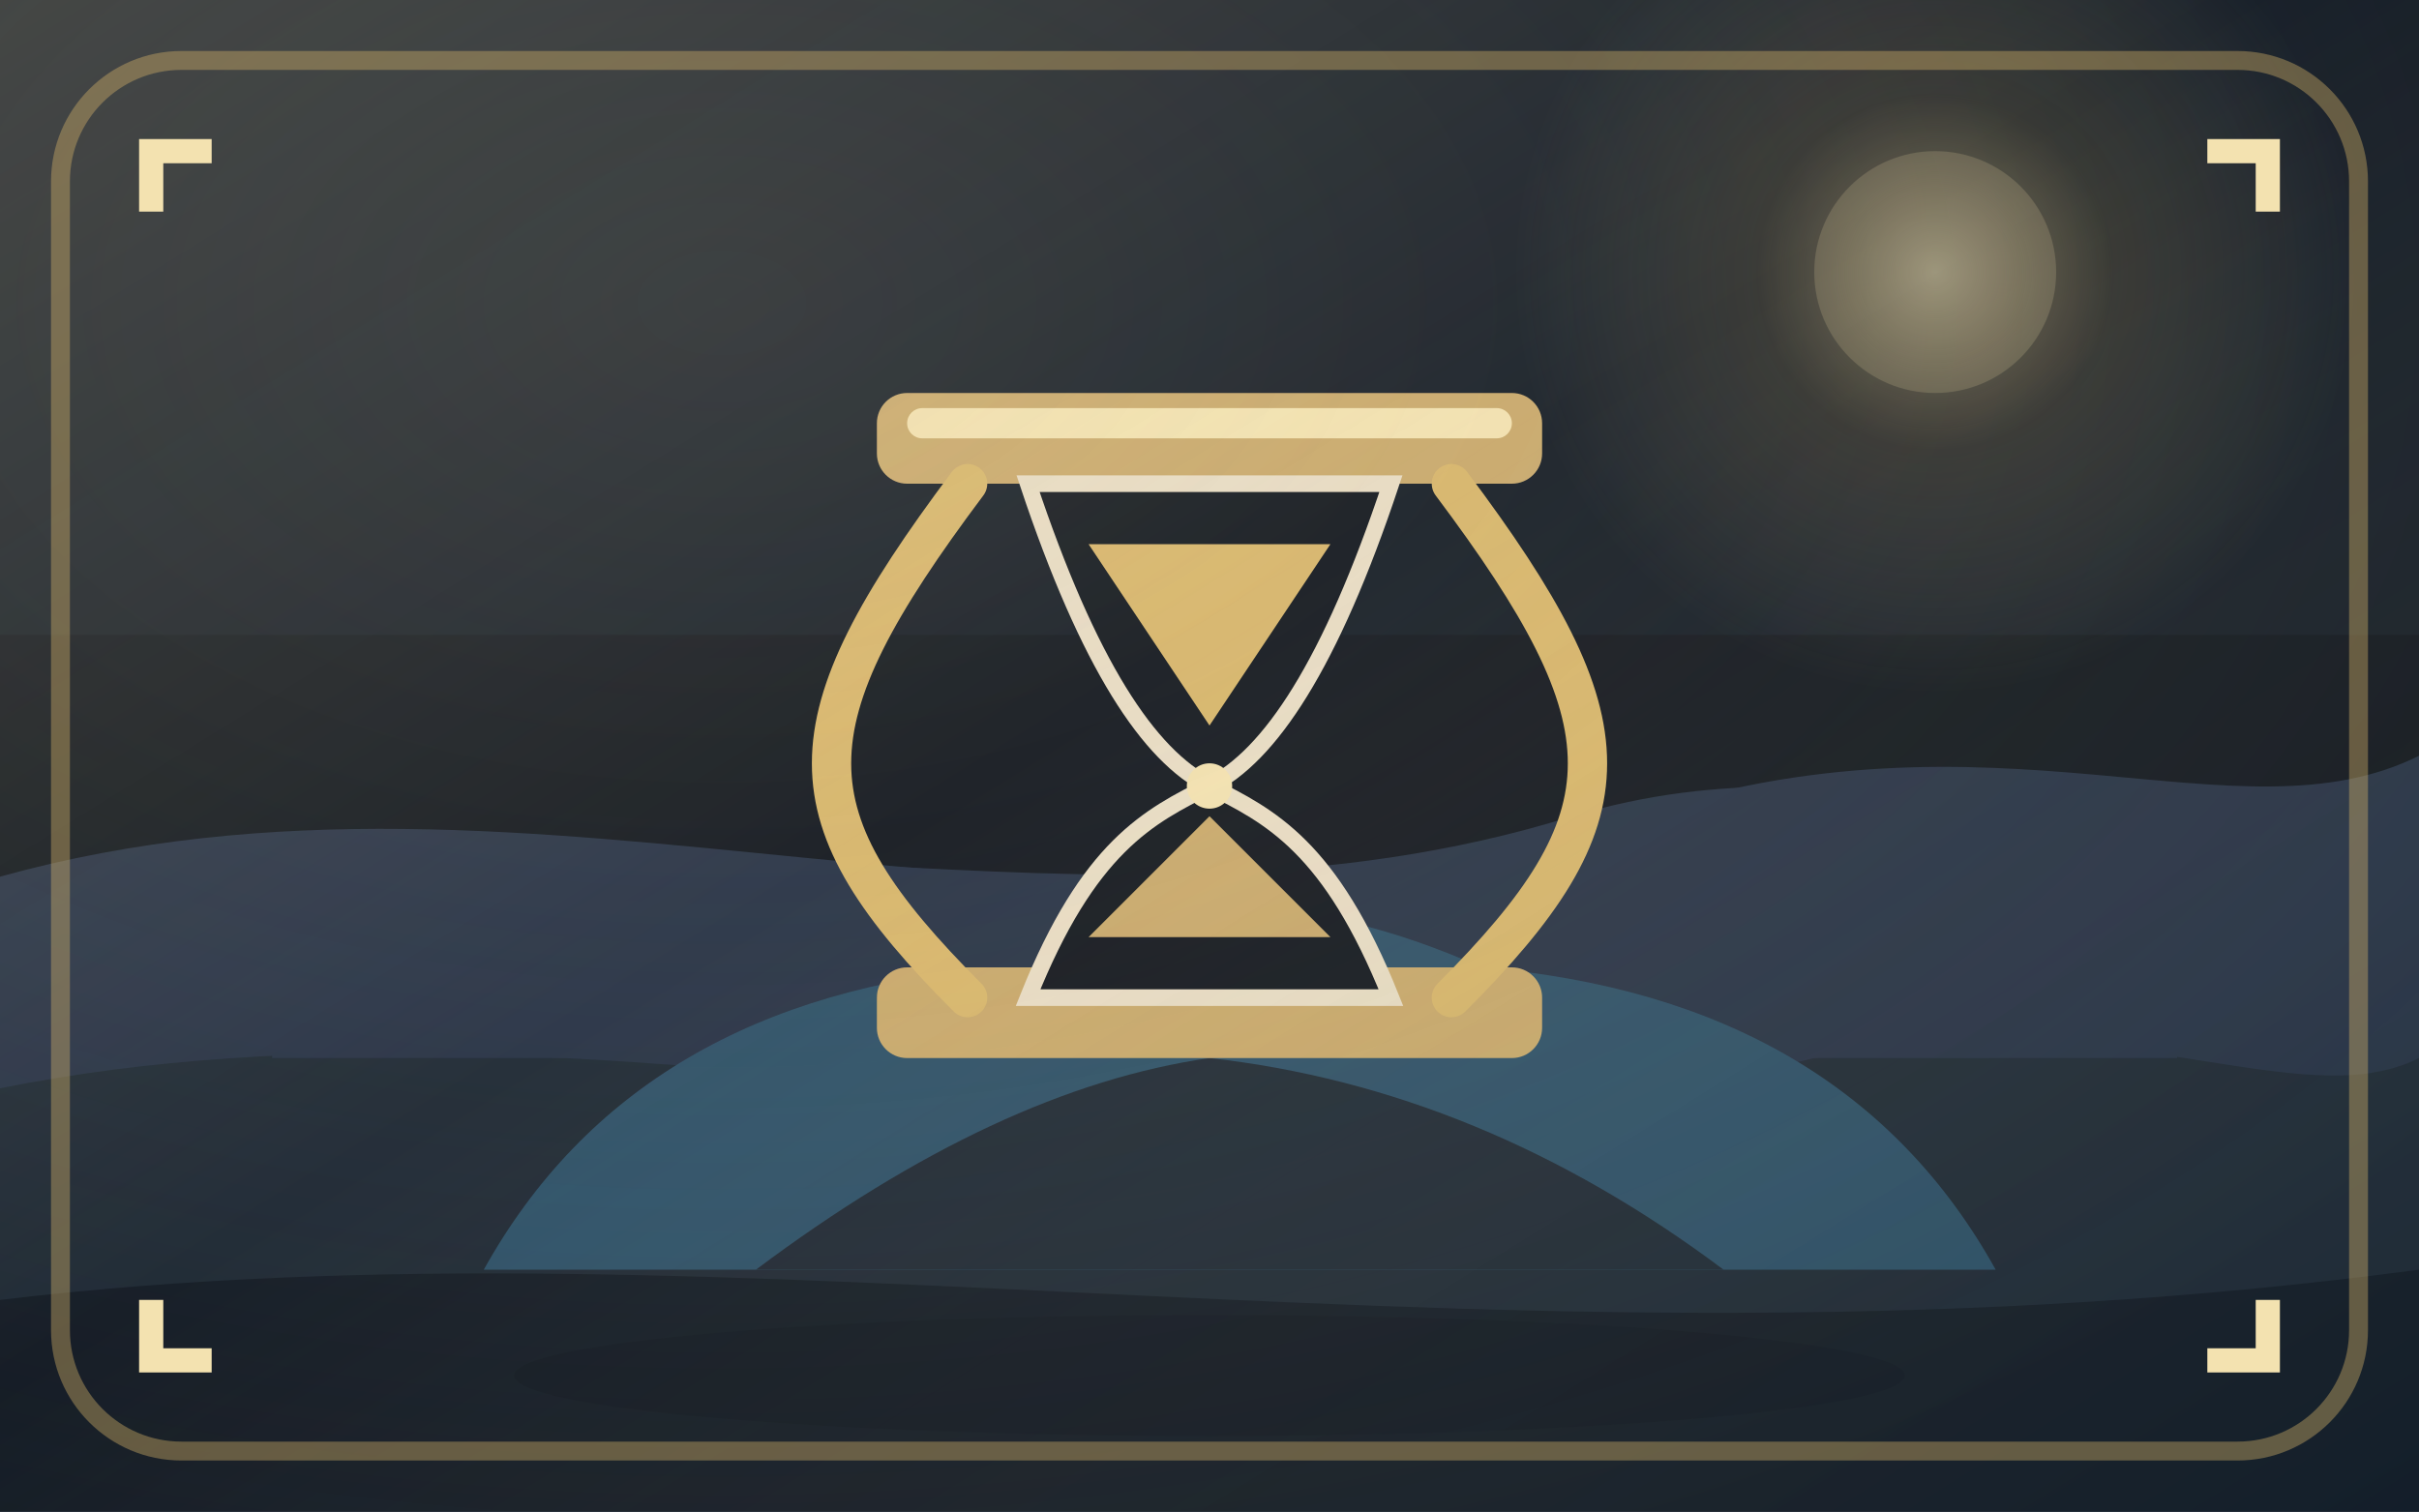
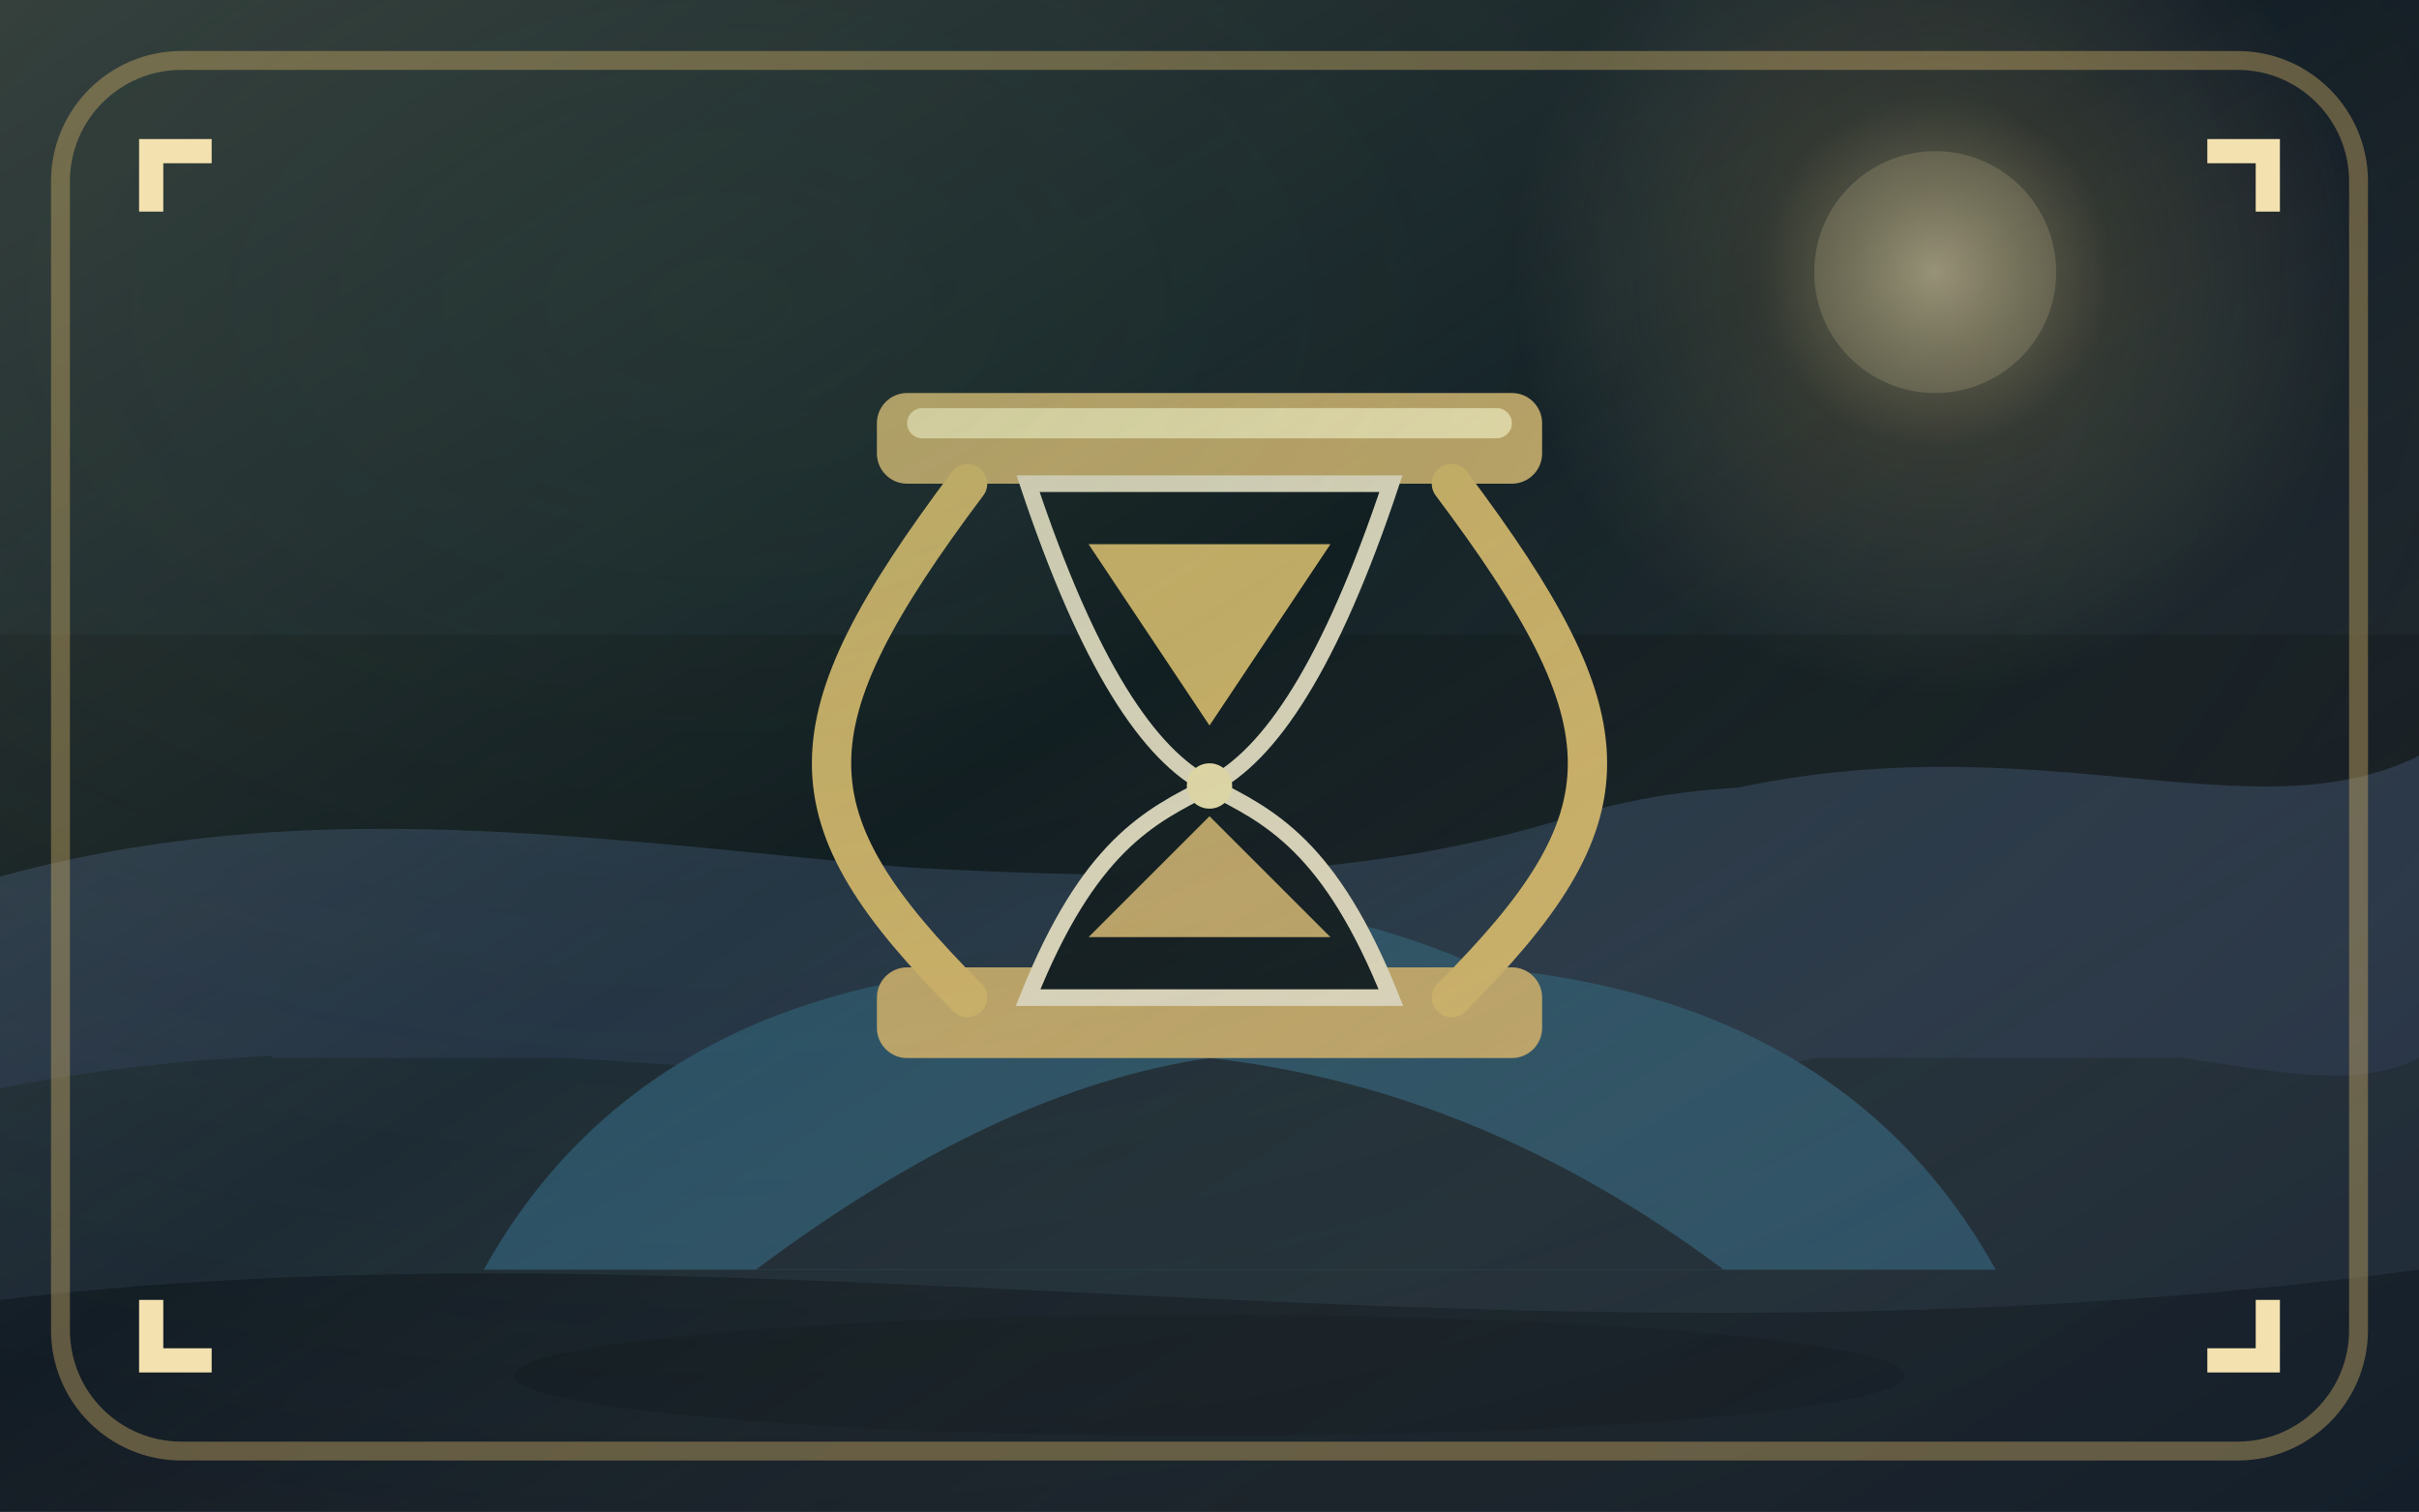
<svg xmlns="http://www.w3.org/2000/svg" viewBox="0 0 160 100">
  <defs id="lq-grade-defs">
    <linearGradient id="lq-key" x1="0" y1="0" x2="1" y2="1">
      <stop offset="0" stop-color="#f3e2b0" stop-opacity="0.16" />
      <stop offset="0.46" stop-color="#f3e2b0" stop-opacity="0" />
      <stop offset="1" stop-color="#163044" stop-opacity="0.18" />
    </linearGradient>
    <radialGradient id="lq-tint" cx="0.3" cy="0.2" r="0.9">
-       <stop offset="0" stop-color="#e8dcc4" stop-opacity="0.13" />
-       <stop offset="1" stop-color="#e8dcc4" stop-opacity="0" />
+       <stop offset="0" stop-color="#2f6a4a" stop-opacity="0.2" />
+       <stop offset="1" stop-color="#2f6a4a" stop-opacity="0" />
    </radialGradient>
    <radialGradient id="lq-gold" cx="0.5" cy="0.5" r="0.5">
      <stop offset="0" stop-color="#f3e2b0" stop-opacity="0.5" />
      <stop offset="0.42" stop-color="#d7b56a" stop-opacity="0.14" />
      <stop offset="1" stop-color="#f3e2b0" stop-opacity="0" />
    </radialGradient>
  </defs>
  <rect width="160" height="100" fill="#0e141c" />
  <rect width="160" height="42" fill="#121a24" />
  <circle cx="128" cy="18" r="8" fill="#f3e2b0" opacity="0.18" />
  <path d="M0 58 C36 48 70 66 108 54 C132 46 148 56 160 50 V100 H0 Z" fill="#243044" />
  <path d="M0 72 C40 64 80 80 120 70 C140 66 152 74 160 70 V100 H0 Z" fill="#1c2733" />
  <path d="M0 86 C50 80 100 92 160 84 V100 H0 Z" fill="#121a24" />
-   <ellipse id="lq-shadow" cx="80" cy="91" rx="46" ry="4" fill="#0a0f15" opacity="0.22" />
+   <ellipse id="lq-shadow" cx="80" cy="91" rx="46" ry="4" fill="#0a0f15" opacity="0.34" />
  <path d="M18 62 C40 50 72 64 104 54 C124 48 140 58 144 56 V70 H18 Z" fill="#243044" />
  <path d="M32 84 Q42 66 66 64 Q80 56 98 64 Q122 66 132 84 Z" fill="#2a4e66" />
  <path d="M50 84 Q66 72 80 70 Q98 72 114 84 Z" fill="#1c2733" />
  <ellipse cx="70" cy="66" rx="12" ry="3.5" fill="#243044" />
  <rect x="58" y="26" width="44" height="6" rx="2" fill="#c8a86a" />
  <rect x="60" y="27" width="40" height="2" rx="1" fill="#f3e2b0" />
  <rect x="58" y="64" width="44" height="6" rx="2" fill="#c8a86a" />
  <path d="M64 32 C52 48 52 54 64 66" fill="none" stroke="#d7b56a" stroke-width="2.6" stroke-linecap="round" />
  <path d="M96 32 C108 48 108 54 96 66" fill="none" stroke="#d7b56a" stroke-width="2.6" stroke-linecap="round" />
  <path d="M68 32 H92 C88 44 84 50 80 52 C76 50 72 44 68 32 Z" fill="#0e141c" stroke="#e8dcc4" stroke-width="1.1" />
  <path d="M68 66 H92 C88 56 84 54 80 52 C76 54 72 56 68 66 Z" fill="#0e141c" stroke="#e8dcc4" stroke-width="1.1" />
  <path d="M72 36 H88 L80 48 Z" fill="#d7b56a" />
  <path d="M72 62 H88 L80 54 Z" fill="#c8a86a" />
  <circle cx="80" cy="52" r="1.5" fill="#f3e2b0" />
  <g id="lq-grade" pointer-events="none">
    <rect width="160" height="100" fill="url(#lq-key)" />
    <rect width="160" height="100" fill="url(#lq-tint)" />
    <circle cx="128" cy="18" r="28" fill="url(#lq-gold)" />
  </g>
  <rect x="4" y="4" width="152" height="92" rx="8" fill="none" stroke="#d7b56a" stroke-opacity="0.4" stroke-width="1.25" />
  <g fill="none" stroke="#f3e2b0" stroke-width="1.6" stroke-linecap="butt">
    <path d="M10 14 V10 H14" />
    <path d="M146 10 H150 V14" />
    <path d="M10 86 V90 H14" />
    <path d="M150 86 V90 H146" />
  </g>
</svg>
